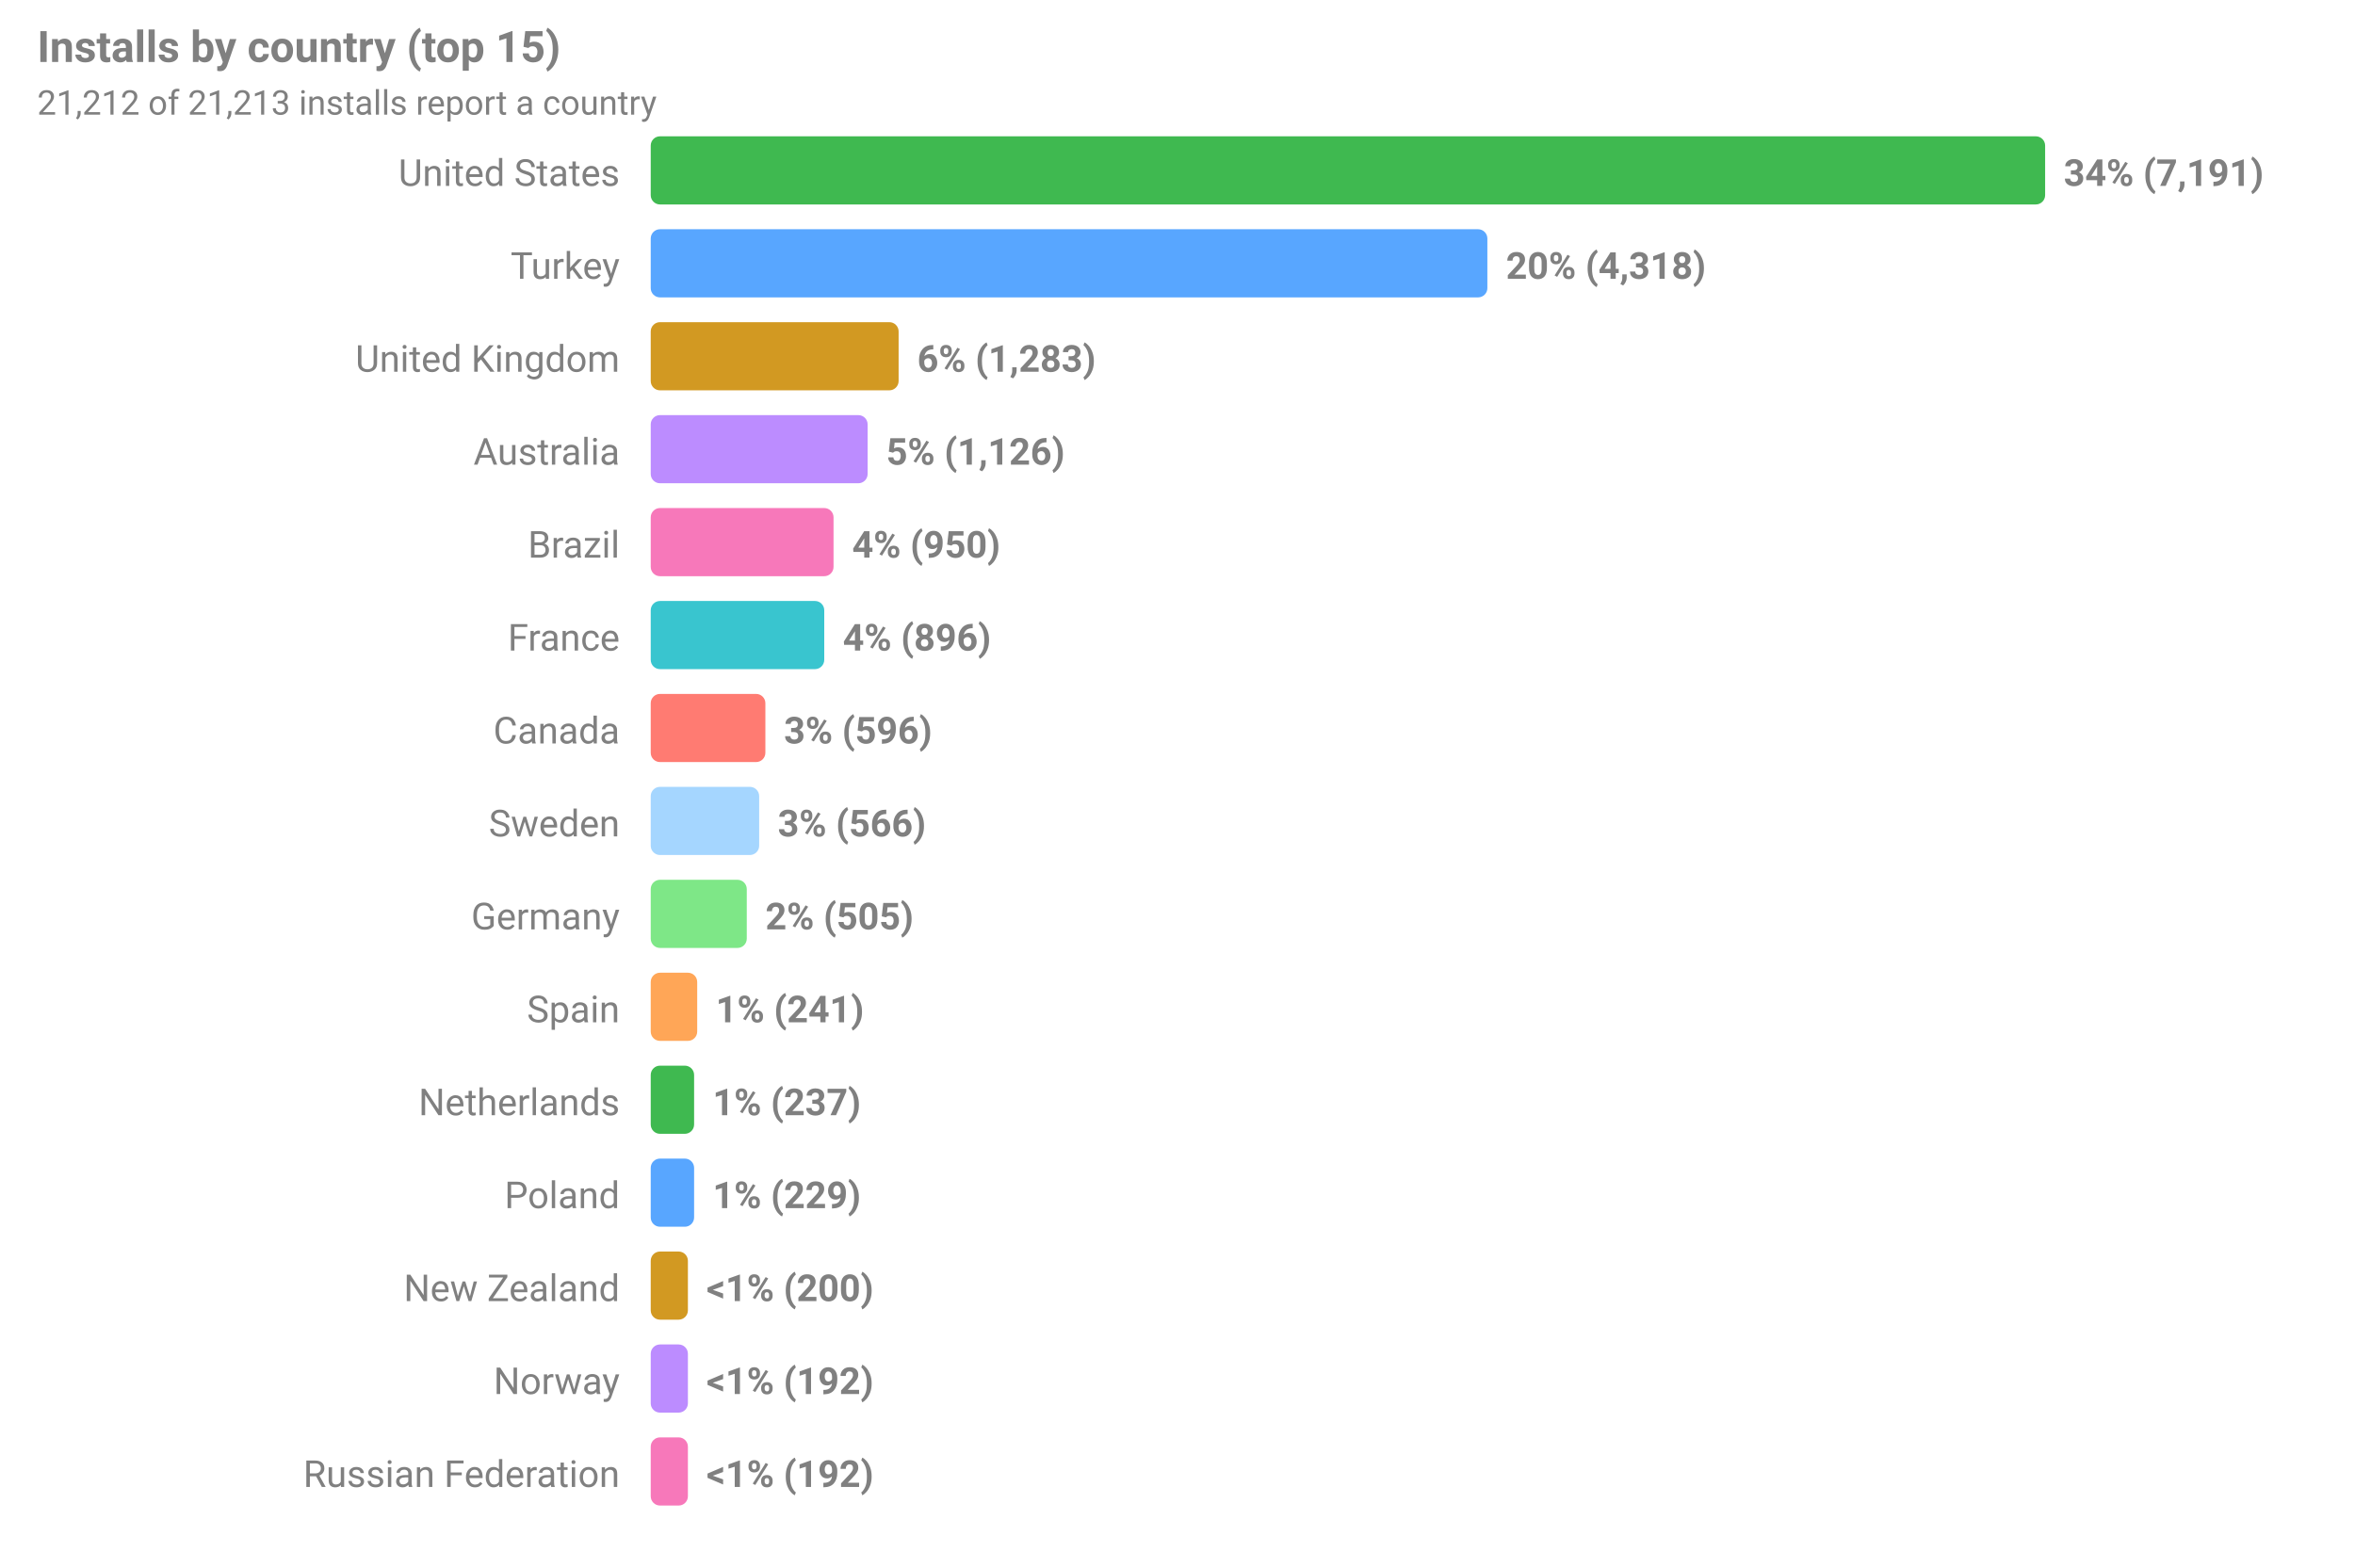
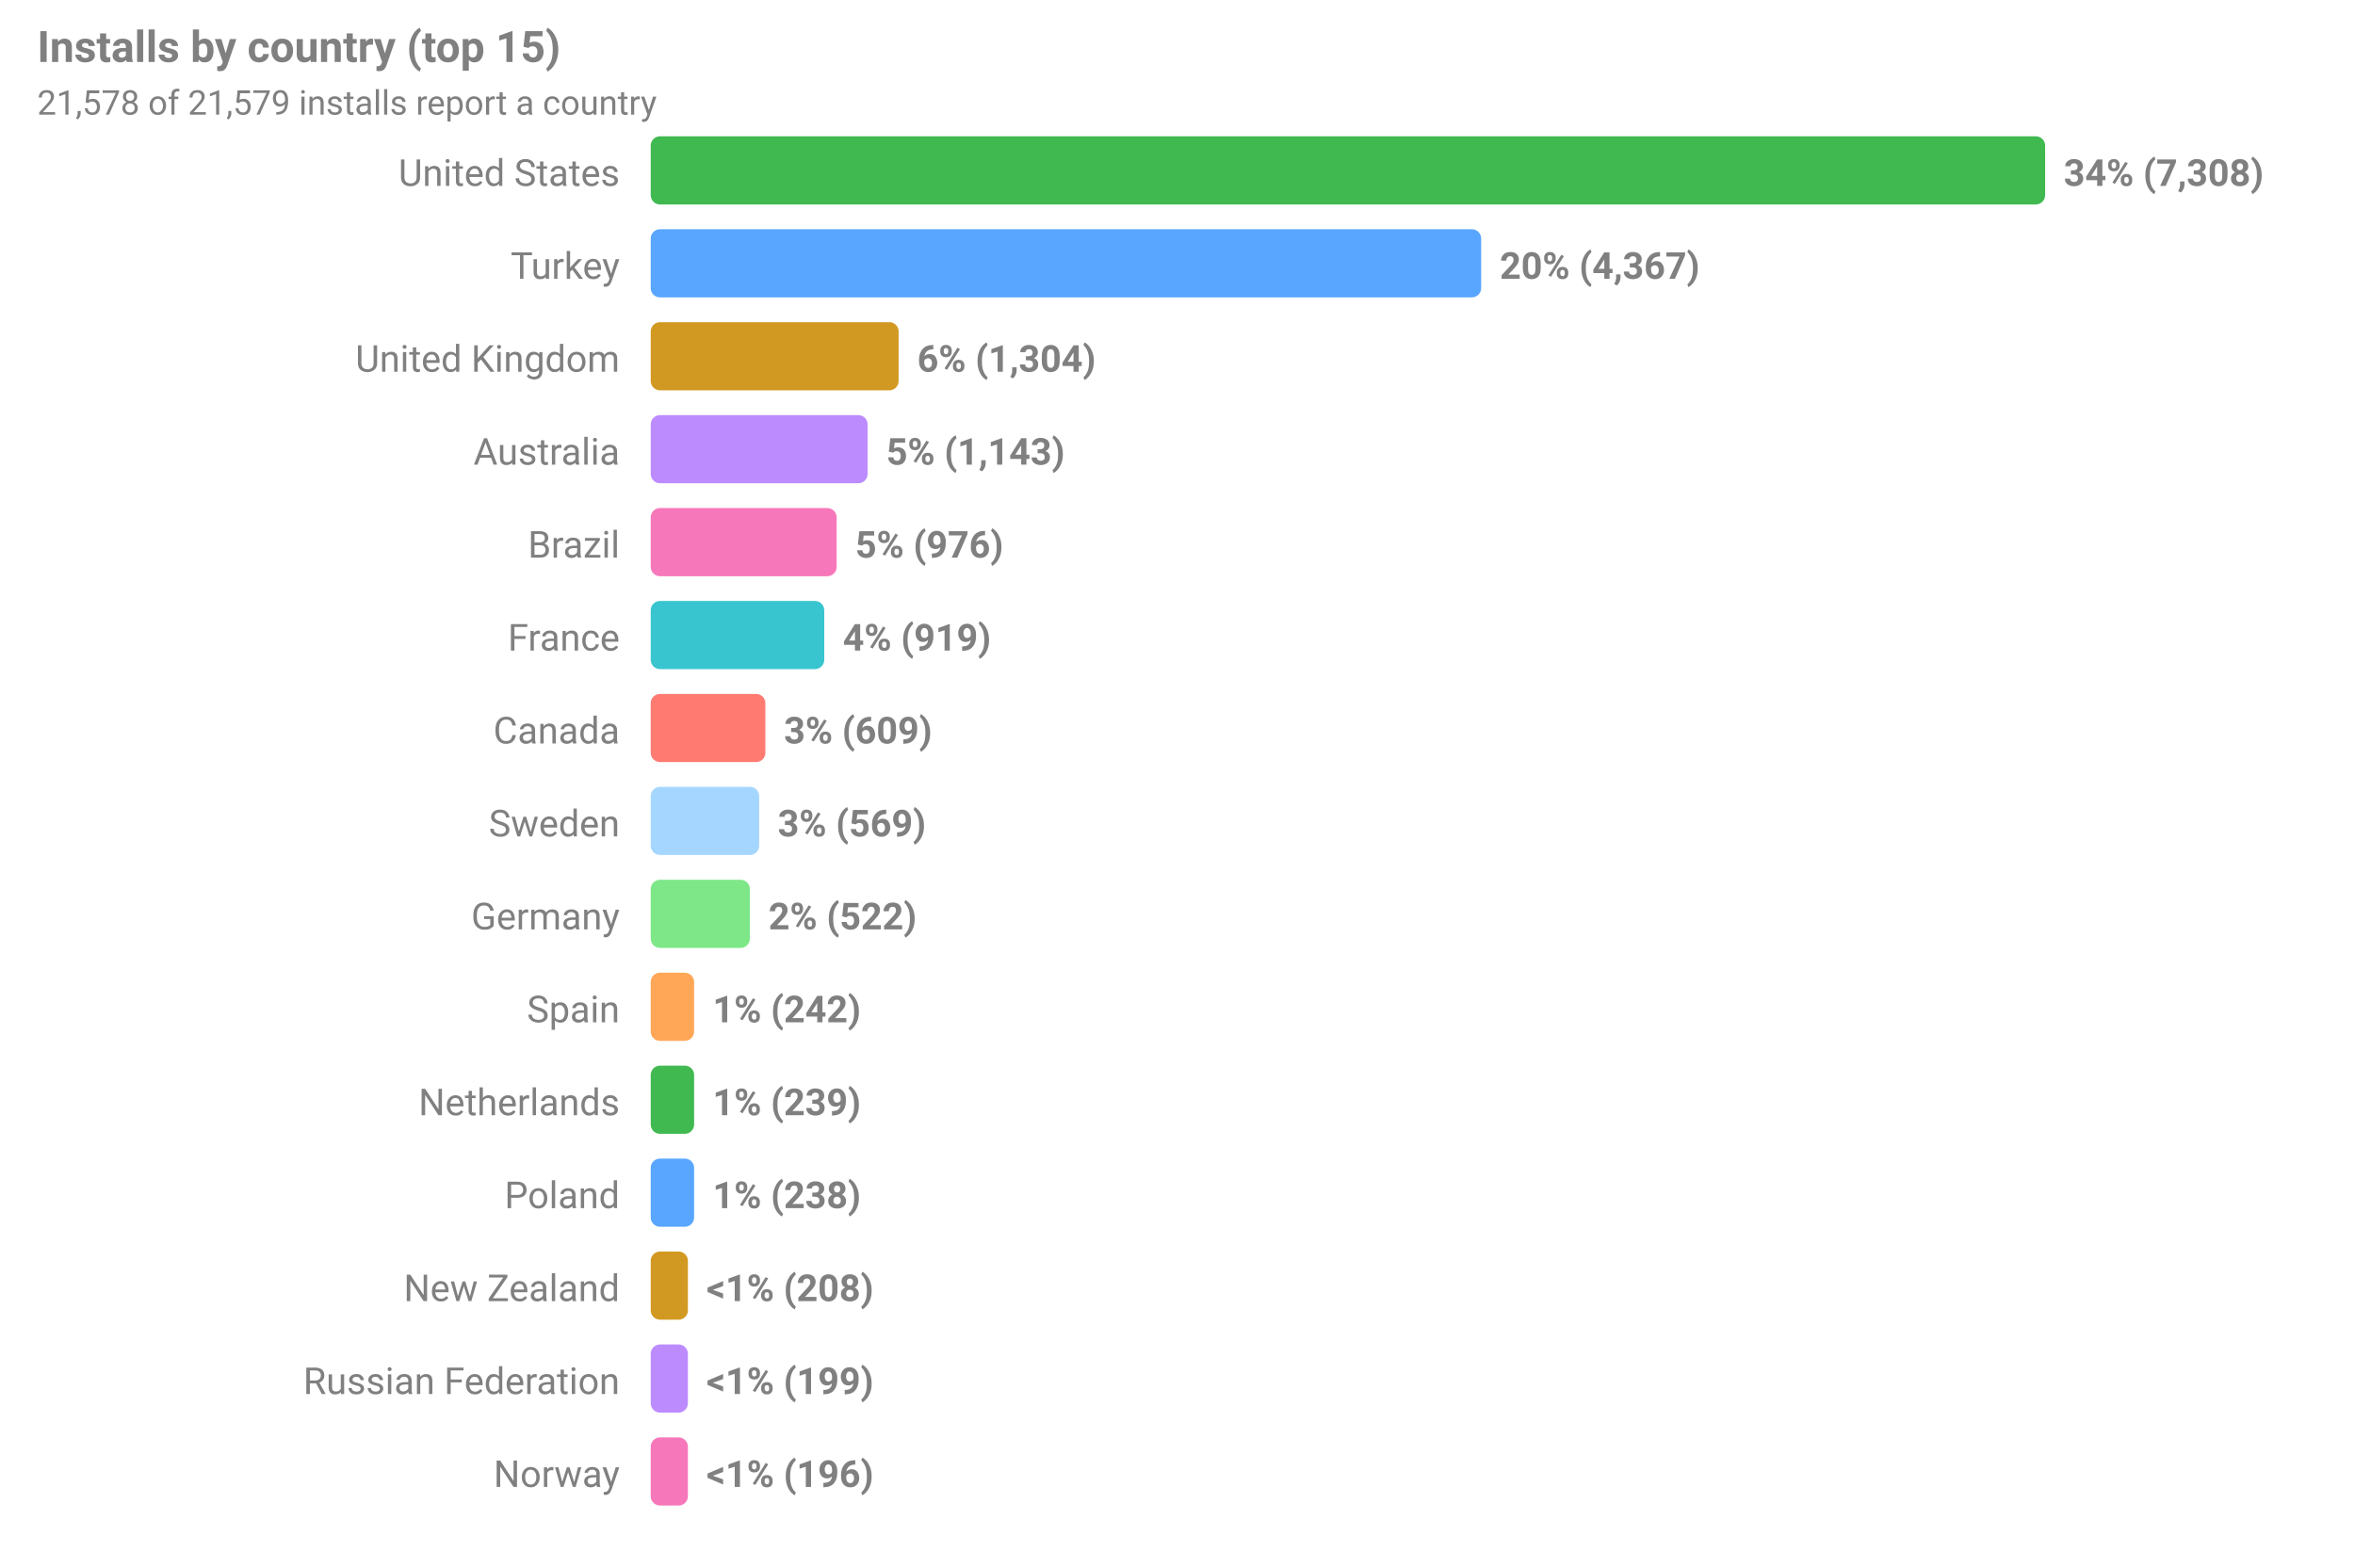
<svg xmlns="http://www.w3.org/2000/svg" width="760" height="506" viewBox="0 0 760 506" role="img" aria-label="Installs by country (top 15)">
  <style>
  text{font-family:-apple-system,BlinkMacSystemFont,'Segoe UI',Roboto,Helvetica,Arial,sans-serif}
  .grid{stroke:#808080;stroke-opacity:.3;stroke-width:1}
  .axis{stroke:#808080;stroke-width:1}
  .lbl{fill:#808080;font-size:12px}
  .val{fill:#808080;font-size:12px;font-weight:600}
  .title{fill:#808080;font-size:14px;font-weight:700}
  .sub{fill:#808080;font-size:11px}
  .gap{fill:#808080;opacity:.12}
  .gaplbl{fill:#808080;font-size:10px;opacity:.85}
  .ico{fill:#808080}
  .t1{fill:#e3b341}
  .t2{fill:#d29922}
  .t3{fill:#b7860b}
  .t4{fill:#946f0f}
</style>
  <text x="12" y="20" class="title">Installs by country (top 15)</text>
-   <text x="12" y="37" class="sub">21,212 of 21,213 installs report a country</text>
+   <text x="12" y="37" class="sub">21,578 of 21,579 installs report a country</text>
  <text x="200" y="60" class="lbl" text-anchor="end">United States</text>
-   <rect x="210" y="44" width="450" height="22" rx="3" fill="#3fb950" data-tip="United States: 34% (7,191)" />
-   <text x="666" y="60" class="val">34% (7,191)</text>
+   <rect x="210" y="44" width="450" height="22" rx="3" fill="#3fb950" data-tip="United States: 34% (7,308)" />
+   <text x="666" y="60" class="val">34% (7,308)</text>
  <text x="200" y="90" class="lbl" text-anchor="end">Turkey</text>
-   <rect x="210" y="74" width="270" height="22" rx="3" fill="#58a6ff" data-tip="Turkey: 20% (4,318)" />
-   <text x="486" y="90" class="val">20% (4,318)</text>
+   <rect x="210" y="74" width="268" height="22" rx="3" fill="#58a6ff" data-tip="Turkey: 20% (4,367)" />
+   <text x="484" y="90" class="val">20% (4,367)</text>
  <text x="200" y="120" class="lbl" text-anchor="end">United Kingdom</text>
-   <rect x="210" y="104" width="80" height="22" rx="3" fill="#d29922" data-tip="United Kingdom: 6% (1,283)" />
-   <text x="296" y="120" class="val">6% (1,283)</text>
+   <rect x="210" y="104" width="80" height="22" rx="3" fill="#d29922" data-tip="United Kingdom: 6% (1,304)" />
+   <text x="296" y="120" class="val">6% (1,304)</text>
  <text x="200" y="150" class="lbl" text-anchor="end">Australia</text>
-   <rect x="210" y="134" width="70" height="22" rx="3" fill="#bc8cff" data-tip="Australia: 5% (1,126)" />
-   <text x="286" y="150" class="val">5% (1,126)</text>
+   <rect x="210" y="134" width="70" height="22" rx="3" fill="#bc8cff" data-tip="Australia: 5% (1,143)" />
+   <text x="286" y="150" class="val">5% (1,143)</text>
  <text x="200" y="180" class="lbl" text-anchor="end">Brazil</text>
-   <rect x="210" y="164" width="59" height="22" rx="3" fill="#f778ba" data-tip="Brazil: 4% (950)" />
-   <text x="275" y="180" class="val">4% (950)</text>
+   <rect x="210" y="164" width="60" height="22" rx="3" fill="#f778ba" data-tip="Brazil: 5% (976)" />
+   <text x="276" y="180" class="val">5% (976)</text>
  <text x="200" y="210" class="lbl" text-anchor="end">France</text>
-   <rect x="210" y="194" width="56" height="22" rx="3" fill="#39c5cf" data-tip="France: 4% (896)" />
-   <text x="272" y="210" class="val">4% (896)</text>
+   <rect x="210" y="194" width="56" height="22" rx="3" fill="#39c5cf" data-tip="France: 4% (919)" />
+   <text x="272" y="210" class="val">4% (919)</text>
  <text x="200" y="240" class="lbl" text-anchor="end">Canada</text>
-   <rect x="210" y="224" width="37" height="22" rx="3" fill="#ff7b72" data-tip="Canada: 3% (596)" />
-   <text x="253" y="240" class="val">3% (596)</text>
+   <rect x="210" y="224" width="37" height="22" rx="3" fill="#ff7b72" data-tip="Canada: 3% (609)" />
+   <text x="253" y="240" class="val">3% (609)</text>
  <text x="200" y="270" class="lbl" text-anchor="end">Sweden</text>
-   <rect x="210" y="254" width="35" height="22" rx="3" fill="#a5d6ff" data-tip="Sweden: 3% (566)" />
-   <text x="251" y="270" class="val">3% (566)</text>
+   <rect x="210" y="254" width="35" height="22" rx="3" fill="#a5d6ff" data-tip="Sweden: 3% (569)" />
+   <text x="251" y="270" class="val">3% (569)</text>
  <text x="200" y="300" class="lbl" text-anchor="end">Germany</text>
-   <rect x="210" y="284" width="31" height="22" rx="3" fill="#7ee787" data-tip="Germany: 2% (505)" />
-   <text x="247" y="300" class="val">2% (505)</text>
+   <rect x="210" y="284" width="32" height="22" rx="3" fill="#7ee787" data-tip="Germany: 2% (522)" />
+   <text x="248" y="300" class="val">2% (522)</text>
  <text x="200" y="330" class="lbl" text-anchor="end">Spain</text>
-   <rect x="210" y="314" width="15" height="22" rx="3" fill="#ffa657" data-tip="Spain: 1% (241)" />
-   <text x="231" y="330" class="val">1% (241)</text>
+   <rect x="210" y="314" width="14" height="22" rx="3" fill="#ffa657" data-tip="Spain: 1% (242)" />
+   <text x="230" y="330" class="val">1% (242)</text>
  <text x="200" y="360" class="lbl" text-anchor="end">Netherlands</text>
-   <rect x="210" y="344" width="14" height="22" rx="3" fill="#3fb950" data-tip="Netherlands: 1% (237)" />
-   <text x="230" y="360" class="val">1% (237)</text>
+   <rect x="210" y="344" width="14" height="22" rx="3" fill="#3fb950" data-tip="Netherlands: 1% (239)" />
+   <text x="230" y="360" class="val">1% (239)</text>
  <text x="200" y="390" class="lbl" text-anchor="end">Poland</text>
-   <rect x="210" y="374" width="14" height="22" rx="3" fill="#58a6ff" data-tip="Poland: 1% (229)" />
-   <text x="230" y="390" class="val">1% (229)</text>
+   <rect x="210" y="374" width="14" height="22" rx="3" fill="#58a6ff" data-tip="Poland: 1% (238)" />
+   <text x="230" y="390" class="val">1% (238)</text>
  <text x="200" y="420" class="lbl" text-anchor="end">New Zealand</text>
-   <rect x="210" y="404" width="12" height="22" rx="3" fill="#d29922" data-tip="New Zealand: &lt;1% (200)" />
-   <text x="228" y="420" class="val">&lt;1% (200)</text>
-   <text x="200" y="450" class="lbl" text-anchor="end">Norway</text>
-   <rect x="210" y="434" width="12" height="22" rx="3" fill="#bc8cff" data-tip="Norway: &lt;1% (192)" />
-   <text x="228" y="450" class="val">&lt;1% (192)</text>
-   <text x="200" y="480" class="lbl" text-anchor="end">Russian Federation</text>
-   <rect x="210" y="464" width="12" height="22" rx="3" fill="#f778ba" data-tip="Russian Federation: &lt;1% (192)" />
-   <text x="228" y="480" class="val">&lt;1% (192)</text>
+   <rect x="210" y="404" width="12" height="22" rx="3" fill="#d29922" data-tip="New Zealand: &lt;1% (208)" />
+   <text x="228" y="420" class="val">&lt;1% (208)</text>
+   <text x="200" y="450" class="lbl" text-anchor="end">Russian Federation</text>
+   <rect x="210" y="434" width="12" height="22" rx="3" fill="#bc8cff" data-tip="Russian Federation: &lt;1% (199)" />
+   <text x="228" y="450" class="val">&lt;1% (199)</text>
+   <text x="200" y="480" class="lbl" text-anchor="end">Norway</text>
+   <rect x="210" y="464" width="12" height="22" rx="3" fill="#f778ba" data-tip="Norway: &lt;1% (196)" />
+   <text x="228" y="480" class="val">&lt;1% (196)</text>
</svg>
